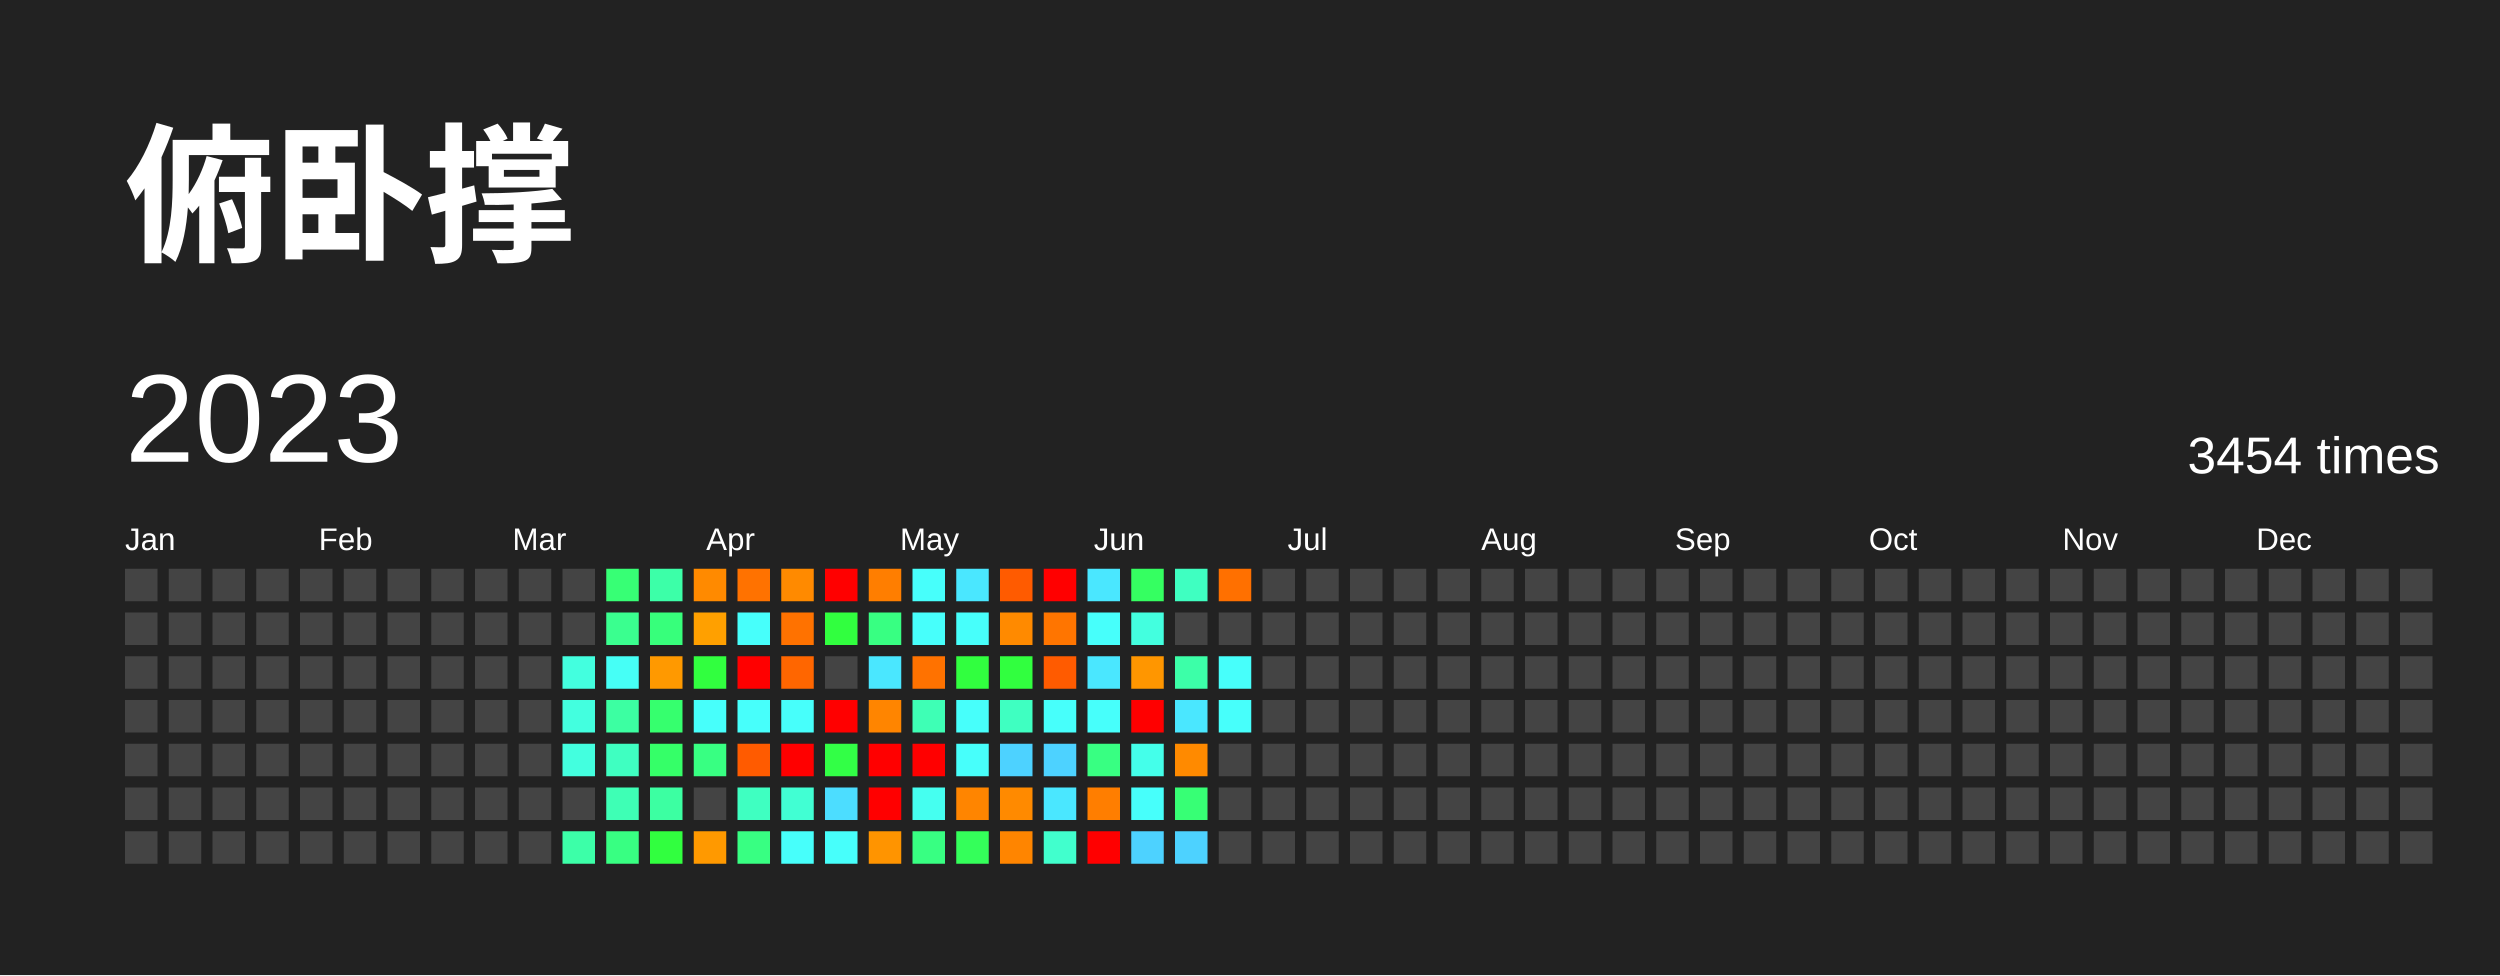
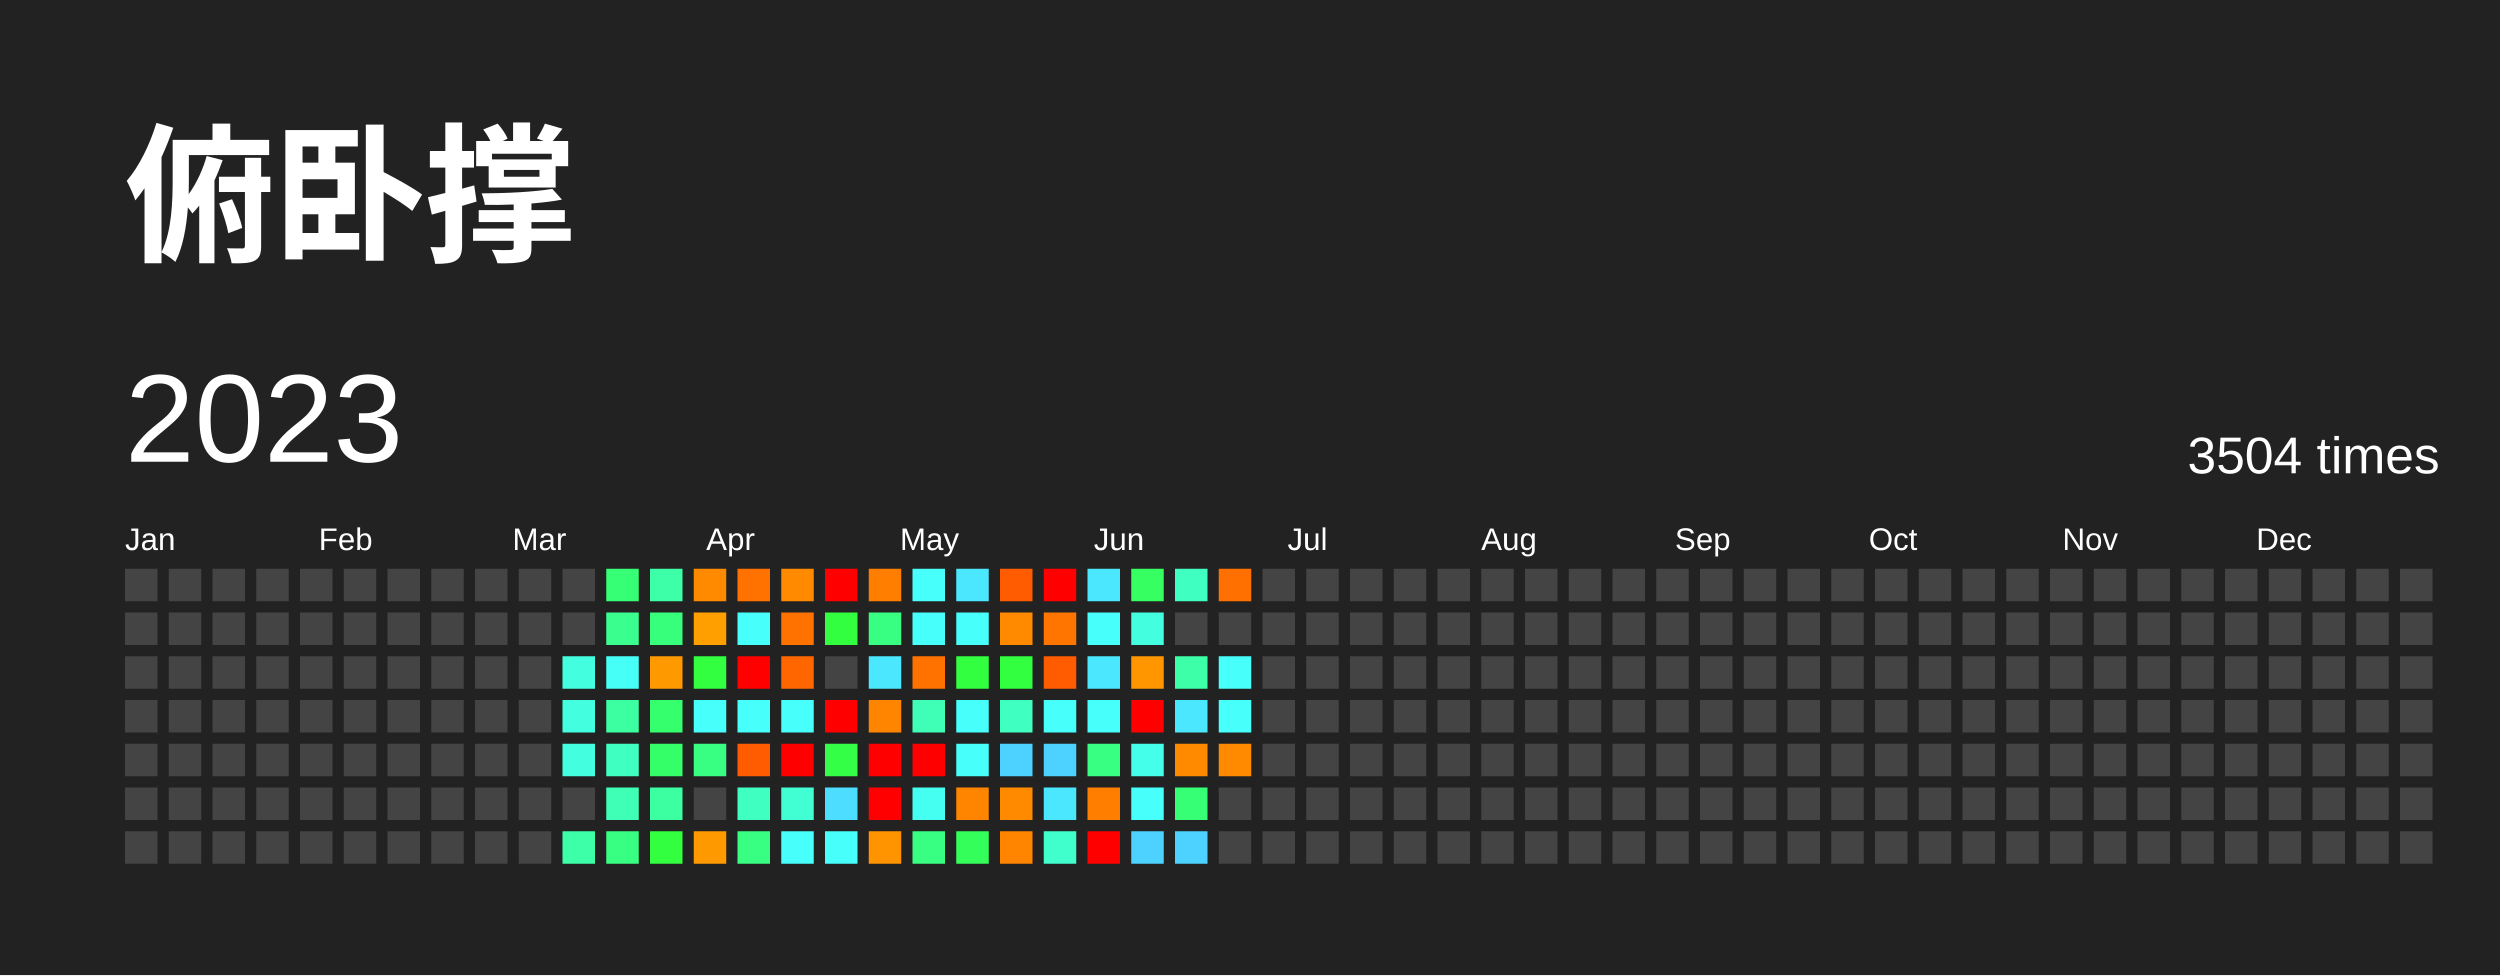
<svg xmlns="http://www.w3.org/2000/svg" baseProfile="full" height="78mm" version="1.1" viewBox="0,0,200,78" width="200mm">
  <defs />
  <rect fill="#222222" height="78" width="200" x="0" y="0" />
  <text fill="#FFFFFF" style="font-size:12px; font-family:Arial; font-weight:bold;" x="10" y="20">俯卧撑</text>
  <text dominant-baseline="hanging" fill="#FFFFFF" style="font-size:10.0px; font-family:Arial;" x="10" y="30">2023</text>
-   <text dominant-baseline="hanging" fill="#FFFFFF" style="font-size:4.125px; font-family:Arial;" x="175" y="35">3454 times</text>
+   <text dominant-baseline="hanging" fill="#FFFFFF" style="font-size:4.125px; font-family:Arial;" x="175" y="35">3504 times</text>
  <text fill="#FFFFFF" style="font-size:2.5px; font-family:Arial" x="10.0" y="44">Jan</text>
  <text fill="#FFFFFF" style="font-size:2.5px; font-family:Arial" x="25.5" y="44">Feb</text>
  <text fill="#FFFFFF" style="font-size:2.5px; font-family:Arial" x="41.0" y="44">Mar</text>
  <text fill="#FFFFFF" style="font-size:2.5px; font-family:Arial" x="56.5" y="44">Apr</text>
  <text fill="#FFFFFF" style="font-size:2.5px; font-family:Arial" x="72.0" y="44">May</text>
  <text fill="#FFFFFF" style="font-size:2.5px; font-family:Arial" x="87.5" y="44">Jun</text>
  <text fill="#FFFFFF" style="font-size:2.5px; font-family:Arial" x="103.0" y="44">Jul</text>
  <text fill="#FFFFFF" style="font-size:2.5px; font-family:Arial" x="118.5" y="44">Aug</text>
  <text fill="#FFFFFF" style="font-size:2.5px; font-family:Arial" x="134.0" y="44">Sep</text>
  <text fill="#FFFFFF" style="font-size:2.5px; font-family:Arial" x="149.5" y="44">Oct</text>
  <text fill="#FFFFFF" style="font-size:2.5px; font-family:Arial" x="165.0" y="44">Nov</text>
  <text fill="#FFFFFF" style="font-size:2.5px; font-family:Arial" x="180.5" y="44">Dec</text>
  <rect fill="#444444" height="2.6" width="2.6" x="10.0" y="45.5" />
  <rect fill="#444444" height="2.6" width="2.6" x="10.0" y="49.0" />
  <rect fill="#444444" height="2.6" width="2.6" x="10.0" y="52.5" />
  <rect fill="#444444" height="2.6" width="2.6" x="10.0" y="56.0" />
  <rect fill="#444444" height="2.6" width="2.6" x="10.0" y="59.5" />
  <rect fill="#444444" height="2.6" width="2.6" x="10.0" y="63.0" />
  <rect fill="#444444" height="2.6" width="2.6" x="10.0" y="66.5" />
  <rect fill="#444444" height="2.6" width="2.6" x="13.5" y="45.5" />
  <rect fill="#444444" height="2.6" width="2.6" x="13.5" y="49.0" />
  <rect fill="#444444" height="2.6" width="2.6" x="13.5" y="52.5" />
  <rect fill="#444444" height="2.6" width="2.6" x="13.5" y="56.0" />
  <rect fill="#444444" height="2.6" width="2.6" x="13.5" y="59.5" />
  <rect fill="#444444" height="2.6" width="2.6" x="13.5" y="63.0" />
  <rect fill="#444444" height="2.6" width="2.6" x="13.5" y="66.5" />
  <rect fill="#444444" height="2.6" width="2.6" x="17.0" y="45.5" />
  <rect fill="#444444" height="2.6" width="2.6" x="17.0" y="49.0" />
  <rect fill="#444444" height="2.6" width="2.6" x="17.0" y="52.5" />
  <rect fill="#444444" height="2.6" width="2.6" x="17.0" y="56.0" />
  <rect fill="#444444" height="2.6" width="2.6" x="17.0" y="59.5" />
  <rect fill="#444444" height="2.6" width="2.6" x="17.0" y="63.0" />
  <rect fill="#444444" height="2.6" width="2.6" x="17.0" y="66.5" />
  <rect fill="#444444" height="2.6" width="2.6" x="20.5" y="45.5" />
  <rect fill="#444444" height="2.6" width="2.6" x="20.5" y="49.0" />
  <rect fill="#444444" height="2.6" width="2.6" x="20.5" y="52.5" />
  <rect fill="#444444" height="2.6" width="2.6" x="20.5" y="56.0" />
  <rect fill="#444444" height="2.6" width="2.6" x="20.5" y="59.5" />
  <rect fill="#444444" height="2.6" width="2.6" x="20.5" y="63.0" />
  <rect fill="#444444" height="2.6" width="2.6" x="20.5" y="66.5" />
  <rect fill="#444444" height="2.6" width="2.6" x="24.0" y="45.5" />
  <rect fill="#444444" height="2.6" width="2.6" x="24.0" y="49.0" />
  <rect fill="#444444" height="2.6" width="2.6" x="24.0" y="52.5" />
  <rect fill="#444444" height="2.6" width="2.6" x="24.0" y="56.0" />
  <rect fill="#444444" height="2.6" width="2.6" x="24.0" y="59.5" />
  <rect fill="#444444" height="2.6" width="2.6" x="24.0" y="63.0" />
  <rect fill="#444444" height="2.6" width="2.6" x="24.0" y="66.5" />
  <rect fill="#444444" height="2.6" width="2.6" x="27.5" y="45.5" />
  <rect fill="#444444" height="2.6" width="2.6" x="27.5" y="49.0" />
  <rect fill="#444444" height="2.6" width="2.6" x="27.5" y="52.5" />
  <rect fill="#444444" height="2.6" width="2.6" x="27.5" y="56.0" />
  <rect fill="#444444" height="2.6" width="2.6" x="27.5" y="59.5" />
  <rect fill="#444444" height="2.6" width="2.6" x="27.5" y="63.0" />
  <rect fill="#444444" height="2.6" width="2.6" x="27.5" y="66.5" />
  <rect fill="#444444" height="2.6" width="2.6" x="31.0" y="45.5" />
  <rect fill="#444444" height="2.6" width="2.6" x="31.0" y="49.0" />
  <rect fill="#444444" height="2.6" width="2.6" x="31.0" y="52.5" />
  <rect fill="#444444" height="2.6" width="2.6" x="31.0" y="56.0" />
  <rect fill="#444444" height="2.6" width="2.6" x="31.0" y="59.5" />
  <rect fill="#444444" height="2.6" width="2.6" x="31.0" y="63.0" />
  <rect fill="#444444" height="2.6" width="2.6" x="31.0" y="66.5" />
  <rect fill="#444444" height="2.6" width="2.6" x="34.5" y="45.5" />
  <rect fill="#444444" height="2.6" width="2.6" x="34.5" y="49.0" />
  <rect fill="#444444" height="2.6" width="2.6" x="34.5" y="52.5" />
  <rect fill="#444444" height="2.6" width="2.6" x="34.5" y="56.0" />
  <rect fill="#444444" height="2.6" width="2.6" x="34.5" y="59.5" />
  <rect fill="#444444" height="2.6" width="2.6" x="34.5" y="63.0" />
  <rect fill="#444444" height="2.6" width="2.6" x="34.5" y="66.5" />
  <rect fill="#444444" height="2.6" width="2.6" x="38.0" y="45.5" />
  <rect fill="#444444" height="2.6" width="2.6" x="38.0" y="49.0" />
  <rect fill="#444444" height="2.6" width="2.6" x="38.0" y="52.5" />
  <rect fill="#444444" height="2.6" width="2.6" x="38.0" y="56.0" />
  <rect fill="#444444" height="2.6" width="2.6" x="38.0" y="59.5" />
  <rect fill="#444444" height="2.6" width="2.6" x="38.0" y="63.0" />
  <rect fill="#444444" height="2.6" width="2.6" x="38.0" y="66.5" />
  <rect fill="#444444" height="2.6" width="2.6" x="41.5" y="45.5" />
  <rect fill="#444444" height="2.6" width="2.6" x="41.5" y="49.0" />
  <rect fill="#444444" height="2.6" width="2.6" x="41.5" y="52.5" />
  <rect fill="#444444" height="2.6" width="2.6" x="41.5" y="56.0" />
  <rect fill="#444444" height="2.6" width="2.6" x="41.5" y="59.5" />
  <rect fill="#444444" height="2.6" width="2.6" x="41.5" y="63.0" />
  <rect fill="#444444" height="2.6" width="2.6" x="41.5" y="66.5" />
  <rect fill="#444444" height="2.6" width="2.6" x="45.0" y="45.5" />
  <rect fill="#444444" height="2.6" width="2.6" x="45.0" y="49.0" />
  <rect fill="#43ffdf" height="2.6" width="2.6" x="45.0" y="52.5" />
  <rect fill="#43ffdf" height="2.6" width="2.6" x="45.0" y="56.0" />
  <rect fill="#43ffdf" height="2.6" width="2.6" x="45.0" y="59.5" />
  <rect fill="#444444" height="2.6" width="2.6" x="45.0" y="63.0" />
  <rect fill="#3cffa8" height="2.6" width="2.6" x="45.0" y="66.5" />
  <rect fill="#37ff75" height="2.6" width="2.6" x="48.5" y="45.5" />
  <rect fill="#3aff8f" height="2.6" width="2.6" x="48.5" y="49.0" />
  <rect fill="#46fff6" height="2.6" width="2.6" x="48.5" y="52.5" />
  <rect fill="#3cffa2" height="2.6" width="2.6" x="48.5" y="56.0" />
  <rect fill="#3fffc1" height="2.6" width="2.6" x="48.5" y="59.5" />
  <rect fill="#3effb5" height="2.6" width="2.6" x="48.5" y="63.0" />
  <rect fill="#38ff82" height="2.6" width="2.6" x="48.5" y="66.5" />
  <rect fill="#3cffa8" height="2.6" width="2.6" x="52.0" y="45.5" />
  <rect fill="#37ff7b" height="2.6" width="2.6" x="52.0" y="49.0" />
  <rect fill="#ff9900" height="2.6" width="2.6" x="52.0" y="52.5" />
  <rect fill="#36ff6e" height="2.6" width="2.6" x="52.0" y="56.0" />
  <rect fill="#35ff68" height="2.6" width="2.6" x="52.0" y="59.5" />
  <rect fill="#3cffa2" height="2.6" width="2.6" x="52.0" y="63.0" />
  <rect fill="#31ff3f" height="2.6" width="2.6" x="52.0" y="66.5" />
  <rect fill="#ff8a00" height="2.6" width="2.6" x="55.5" y="45.5" />
  <rect fill="#ffa000" height="2.6" width="2.6" x="55.5" y="49.0" />
  <rect fill="#31ff3f" height="2.6" width="2.6" x="55.5" y="52.5" />
  <rect fill="#47fffb" height="2.6" width="2.6" x="55.5" y="56.0" />
  <rect fill="#38ff82" height="2.6" width="2.6" x="55.5" y="59.5" />
  <rect fill="#444444" height="2.6" width="2.6" x="55.5" y="63.0" />
  <rect fill="#ff9900" height="2.6" width="2.6" x="55.5" y="66.5" />
  <rect fill="#ff7200" height="2.6" width="2.6" x="59.0" y="45.5" />
  <rect fill="#47fffb" height="2.6" width="2.6" x="59.0" y="49.0" />
  <rect fill="red" height="2.6" width="2.6" x="59.0" y="52.5" />
  <rect fill="#47fffb" height="2.6" width="2.6" x="59.0" y="56.0" />
  <rect fill="#ff5b00" height="2.6" width="2.6" x="59.0" y="59.5" />
  <rect fill="#3fffc1" height="2.6" width="2.6" x="59.0" y="63.0" />
  <rect fill="#38ff82" height="2.6" width="2.6" x="59.0" y="66.5" />
  <rect fill="#ff8a00" height="2.6" width="2.6" x="62.5" y="45.5" />
  <rect fill="#ff7200" height="2.6" width="2.6" x="62.5" y="49.0" />
  <rect fill="#ff6600" height="2.6" width="2.6" x="62.5" y="52.5" />
  <rect fill="#47fffb" height="2.6" width="2.6" x="62.5" y="56.0" />
  <rect fill="red" height="2.6" width="2.6" x="62.5" y="59.5" />
  <rect fill="#41ffd3" height="2.6" width="2.6" x="62.5" y="63.0" />
  <rect fill="#47fffb" height="2.6" width="2.6" x="62.5" y="66.5" />
  <rect fill="red" height="2.6" width="2.6" x="66.0" y="45.5" />
  <rect fill="#31ff3f" height="2.6" width="2.6" x="66.0" y="49.0" />
  <rect fill="#444444" height="2.6" width="2.6" x="66.0" y="52.5" />
  <rect fill="red" height="2.6" width="2.6" x="66.0" y="56.0" />
  <rect fill="#32ff46" height="2.6" width="2.6" x="66.0" y="59.5" />
  <rect fill="#4cddff" height="2.6" width="2.6" x="66.0" y="63.0" />
  <rect fill="#47fffb" height="2.6" width="2.6" x="66.0" y="66.5" />
  <rect fill="#ff7e00" height="2.6" width="2.6" x="69.5" y="45.5" />
  <rect fill="#38ff82" height="2.6" width="2.6" x="69.5" y="49.0" />
  <rect fill="#4ae7ff" height="2.6" width="2.6" x="69.5" y="52.5" />
  <rect fill="#ff8500" height="2.6" width="2.6" x="69.5" y="56.0" />
  <rect fill="red" height="2.6" width="2.6" x="69.5" y="59.5" />
  <rect fill="red" height="2.6" width="2.6" x="69.5" y="63.0" />
  <rect fill="#ff9400" height="2.6" width="2.6" x="69.5" y="66.5" />
  <rect fill="#47fffb" height="2.6" width="2.6" x="73.0" y="45.5" />
  <rect fill="#47fffb" height="2.6" width="2.6" x="73.0" y="49.0" />
  <rect fill="#ff7200" height="2.6" width="2.6" x="73.0" y="52.5" />
  <rect fill="#3effb5" height="2.6" width="2.6" x="73.0" y="56.0" />
  <rect fill="red" height="2.6" width="2.6" x="73.0" y="59.5" />
  <rect fill="#45fff0" height="2.6" width="2.6" x="73.0" y="63.0" />
  <rect fill="#38ff82" height="2.6" width="2.6" x="73.0" y="66.5" />
  <rect fill="#4ae7ff" height="2.6" width="2.6" x="76.5" y="45.5" />
  <rect fill="#47fffb" height="2.6" width="2.6" x="76.5" y="49.0" />
  <rect fill="#31ff3f" height="2.6" width="2.6" x="76.5" y="52.5" />
  <rect fill="#47fffb" height="2.6" width="2.6" x="76.5" y="56.0" />
  <rect fill="#47fffb" height="2.6" width="2.6" x="76.5" y="59.5" />
  <rect fill="#ff8500" height="2.6" width="2.6" x="76.5" y="63.0" />
  <rect fill="#34ff5a" height="2.6" width="2.6" x="76.5" y="66.5" />
  <rect fill="#ff5b00" height="2.6" width="2.6" x="80.0" y="45.5" />
  <rect fill="#ff8a00" height="2.6" width="2.6" x="80.0" y="49.0" />
  <rect fill="#31ff3f" height="2.6" width="2.6" x="80.0" y="52.5" />
  <rect fill="#3fffc1" height="2.6" width="2.6" x="80.0" y="56.0" />
  <rect fill="#4dd2ff" height="2.6" width="2.6" x="80.0" y="59.5" />
  <rect fill="#ff8a00" height="2.6" width="2.6" x="80.0" y="63.0" />
  <rect fill="#ff8500" height="2.6" width="2.6" x="80.0" y="66.5" />
  <rect fill="red" height="2.6" width="2.6" x="83.5" y="45.5" />
  <rect fill="#ff7500" height="2.6" width="2.6" x="83.5" y="49.0" />
  <rect fill="#ff5b00" height="2.6" width="2.6" x="83.5" y="52.5" />
  <rect fill="#47fffb" height="2.6" width="2.6" x="83.5" y="56.0" />
  <rect fill="#4dd2ff" height="2.6" width="2.6" x="83.5" y="59.5" />
  <rect fill="#4ae7ff" height="2.6" width="2.6" x="83.5" y="63.0" />
  <rect fill="#41ffcd" height="2.6" width="2.6" x="83.5" y="66.5" />
  <rect fill="#4ae7ff" height="2.6" width="2.6" x="87.0" y="45.5" />
  <rect fill="#47fffb" height="2.6" width="2.6" x="87.0" y="49.0" />
  <rect fill="#4ae7ff" height="2.6" width="2.6" x="87.0" y="52.5" />
  <rect fill="#47fffb" height="2.6" width="2.6" x="87.0" y="56.0" />
  <rect fill="#38ff82" height="2.6" width="2.6" x="87.0" y="59.5" />
  <rect fill="#ff7e00" height="2.6" width="2.6" x="87.0" y="63.0" />
  <rect fill="red" height="2.6" width="2.6" x="87.0" y="66.5" />
  <rect fill="#35ff61" height="2.6" width="2.6" x="90.5" y="45.5" />
  <rect fill="#43ffdf" height="2.6" width="2.6" x="90.5" y="49.0" />
  <rect fill="#ff9600" height="2.6" width="2.6" x="90.5" y="52.5" />
  <rect fill="red" height="2.6" width="2.6" x="90.5" y="56.0" />
  <rect fill="#44ffea" height="2.6" width="2.6" x="90.5" y="59.5" />
  <rect fill="#47fffb" height="2.6" width="2.6" x="90.5" y="63.0" />
  <rect fill="#4dd2ff" height="2.6" width="2.6" x="90.5" y="66.5" />
  <rect fill="#3fffc1" height="2.6" width="2.6" x="94.0" y="45.5" />
  <rect fill="#444444" height="2.6" width="2.6" x="94.0" y="49.0" />
  <rect fill="#3cffa8" height="2.6" width="2.6" x="94.0" y="52.5" />
  <rect fill="#4ae7ff" height="2.6" width="2.6" x="94.0" y="56.0" />
  <rect fill="#ff8a00" height="2.6" width="2.6" x="94.0" y="59.5" />
  <rect fill="#37ff75" height="2.6" width="2.6" x="94.0" y="63.0" />
  <rect fill="#4dd2ff" height="2.6" width="2.6" x="94.0" y="66.5" />
  <rect fill="#ff7000" height="2.6" width="2.6" x="97.5" y="45.5" />
  <rect fill="#444444" height="2.6" width="2.6" x="97.5" y="49.0" />
  <rect fill="#47fffb" height="2.6" width="2.6" x="97.5" y="52.5" />
  <rect fill="#47fffb" height="2.6" width="2.6" x="97.5" y="56.0" />
-   <rect fill="#444444" height="2.6" width="2.6" x="97.5" y="59.5" />
+   <rect fill="#ff8a00" height="2.6" width="2.6" x="97.5" y="59.5" />
  <rect fill="#444444" height="2.6" width="2.6" x="97.5" y="63.0" />
  <rect fill="#444444" height="2.6" width="2.6" x="97.5" y="66.5" />
  <rect fill="#444444" height="2.6" width="2.6" x="101.0" y="45.5" />
  <rect fill="#444444" height="2.6" width="2.6" x="101.0" y="49.0" />
  <rect fill="#444444" height="2.6" width="2.6" x="101.0" y="52.5" />
  <rect fill="#444444" height="2.6" width="2.6" x="101.0" y="56.0" />
  <rect fill="#444444" height="2.6" width="2.6" x="101.0" y="59.5" />
  <rect fill="#444444" height="2.6" width="2.6" x="101.0" y="63.0" />
  <rect fill="#444444" height="2.6" width="2.6" x="101.0" y="66.5" />
  <rect fill="#444444" height="2.6" width="2.6" x="104.5" y="45.5" />
  <rect fill="#444444" height="2.6" width="2.6" x="104.5" y="49.0" />
  <rect fill="#444444" height="2.6" width="2.6" x="104.5" y="52.5" />
  <rect fill="#444444" height="2.6" width="2.6" x="104.5" y="56.0" />
  <rect fill="#444444" height="2.6" width="2.6" x="104.5" y="59.5" />
  <rect fill="#444444" height="2.6" width="2.6" x="104.5" y="63.0" />
  <rect fill="#444444" height="2.6" width="2.6" x="104.5" y="66.5" />
  <rect fill="#444444" height="2.6" width="2.6" x="108.0" y="45.5" />
  <rect fill="#444444" height="2.6" width="2.6" x="108.0" y="49.0" />
  <rect fill="#444444" height="2.6" width="2.6" x="108.0" y="52.5" />
  <rect fill="#444444" height="2.6" width="2.6" x="108.0" y="56.0" />
  <rect fill="#444444" height="2.6" width="2.6" x="108.0" y="59.5" />
  <rect fill="#444444" height="2.6" width="2.6" x="108.0" y="63.0" />
  <rect fill="#444444" height="2.6" width="2.6" x="108.0" y="66.5" />
  <rect fill="#444444" height="2.6" width="2.6" x="111.5" y="45.5" />
  <rect fill="#444444" height="2.6" width="2.6" x="111.5" y="49.0" />
  <rect fill="#444444" height="2.6" width="2.6" x="111.5" y="52.5" />
  <rect fill="#444444" height="2.6" width="2.6" x="111.5" y="56.0" />
  <rect fill="#444444" height="2.6" width="2.6" x="111.5" y="59.5" />
  <rect fill="#444444" height="2.6" width="2.6" x="111.5" y="63.0" />
  <rect fill="#444444" height="2.6" width="2.6" x="111.5" y="66.5" />
  <rect fill="#444444" height="2.6" width="2.6" x="115.0" y="45.5" />
  <rect fill="#444444" height="2.6" width="2.6" x="115.0" y="49.0" />
  <rect fill="#444444" height="2.6" width="2.6" x="115.0" y="52.5" />
  <rect fill="#444444" height="2.6" width="2.6" x="115.0" y="56.0" />
  <rect fill="#444444" height="2.6" width="2.6" x="115.0" y="59.5" />
  <rect fill="#444444" height="2.6" width="2.6" x="115.0" y="63.0" />
  <rect fill="#444444" height="2.6" width="2.6" x="115.0" y="66.5" />
  <rect fill="#444444" height="2.6" width="2.6" x="118.5" y="45.5" />
  <rect fill="#444444" height="2.6" width="2.6" x="118.5" y="49.0" />
  <rect fill="#444444" height="2.6" width="2.6" x="118.5" y="52.5" />
  <rect fill="#444444" height="2.6" width="2.6" x="118.5" y="56.0" />
  <rect fill="#444444" height="2.6" width="2.6" x="118.5" y="59.5" />
  <rect fill="#444444" height="2.6" width="2.6" x="118.5" y="63.0" />
  <rect fill="#444444" height="2.6" width="2.6" x="118.5" y="66.5" />
  <rect fill="#444444" height="2.6" width="2.6" x="122.0" y="45.5" />
  <rect fill="#444444" height="2.6" width="2.6" x="122.0" y="49.0" />
  <rect fill="#444444" height="2.6" width="2.6" x="122.0" y="52.5" />
  <rect fill="#444444" height="2.6" width="2.6" x="122.0" y="56.0" />
  <rect fill="#444444" height="2.6" width="2.6" x="122.0" y="59.5" />
  <rect fill="#444444" height="2.6" width="2.6" x="122.0" y="63.0" />
  <rect fill="#444444" height="2.6" width="2.6" x="122.0" y="66.5" />
  <rect fill="#444444" height="2.6" width="2.6" x="125.5" y="45.5" />
  <rect fill="#444444" height="2.6" width="2.6" x="125.5" y="49.0" />
  <rect fill="#444444" height="2.6" width="2.6" x="125.5" y="52.5" />
  <rect fill="#444444" height="2.6" width="2.6" x="125.5" y="56.0" />
  <rect fill="#444444" height="2.6" width="2.6" x="125.5" y="59.5" />
  <rect fill="#444444" height="2.6" width="2.6" x="125.5" y="63.0" />
  <rect fill="#444444" height="2.6" width="2.6" x="125.5" y="66.5" />
  <rect fill="#444444" height="2.6" width="2.6" x="129.0" y="45.5" />
  <rect fill="#444444" height="2.6" width="2.6" x="129.0" y="49.0" />
  <rect fill="#444444" height="2.6" width="2.6" x="129.0" y="52.5" />
  <rect fill="#444444" height="2.6" width="2.6" x="129.0" y="56.0" />
  <rect fill="#444444" height="2.6" width="2.6" x="129.0" y="59.5" />
  <rect fill="#444444" height="2.6" width="2.6" x="129.0" y="63.0" />
  <rect fill="#444444" height="2.6" width="2.6" x="129.0" y="66.5" />
  <rect fill="#444444" height="2.6" width="2.6" x="132.5" y="45.5" />
  <rect fill="#444444" height="2.6" width="2.6" x="132.5" y="49.0" />
  <rect fill="#444444" height="2.6" width="2.6" x="132.5" y="52.5" />
  <rect fill="#444444" height="2.6" width="2.6" x="132.5" y="56.0" />
  <rect fill="#444444" height="2.6" width="2.6" x="132.5" y="59.5" />
  <rect fill="#444444" height="2.6" width="2.6" x="132.5" y="63.0" />
  <rect fill="#444444" height="2.6" width="2.6" x="132.5" y="66.5" />
  <rect fill="#444444" height="2.6" width="2.6" x="136.0" y="45.5" />
  <rect fill="#444444" height="2.6" width="2.6" x="136.0" y="49.0" />
  <rect fill="#444444" height="2.6" width="2.6" x="136.0" y="52.5" />
  <rect fill="#444444" height="2.6" width="2.6" x="136.0" y="56.0" />
  <rect fill="#444444" height="2.6" width="2.6" x="136.0" y="59.5" />
  <rect fill="#444444" height="2.6" width="2.6" x="136.0" y="63.0" />
  <rect fill="#444444" height="2.6" width="2.6" x="136.0" y="66.5" />
  <rect fill="#444444" height="2.6" width="2.6" x="139.5" y="45.5" />
  <rect fill="#444444" height="2.6" width="2.6" x="139.5" y="49.0" />
  <rect fill="#444444" height="2.6" width="2.6" x="139.5" y="52.5" />
  <rect fill="#444444" height="2.6" width="2.6" x="139.5" y="56.0" />
  <rect fill="#444444" height="2.6" width="2.6" x="139.5" y="59.5" />
  <rect fill="#444444" height="2.6" width="2.6" x="139.5" y="63.0" />
  <rect fill="#444444" height="2.6" width="2.6" x="139.5" y="66.5" />
  <rect fill="#444444" height="2.6" width="2.6" x="143.0" y="45.5" />
  <rect fill="#444444" height="2.6" width="2.6" x="143.0" y="49.0" />
  <rect fill="#444444" height="2.6" width="2.6" x="143.0" y="52.5" />
  <rect fill="#444444" height="2.6" width="2.6" x="143.0" y="56.0" />
  <rect fill="#444444" height="2.6" width="2.6" x="143.0" y="59.5" />
  <rect fill="#444444" height="2.6" width="2.6" x="143.0" y="63.0" />
  <rect fill="#444444" height="2.6" width="2.6" x="143.0" y="66.5" />
  <rect fill="#444444" height="2.6" width="2.6" x="146.5" y="45.5" />
  <rect fill="#444444" height="2.6" width="2.6" x="146.5" y="49.0" />
  <rect fill="#444444" height="2.6" width="2.6" x="146.5" y="52.5" />
  <rect fill="#444444" height="2.6" width="2.6" x="146.5" y="56.0" />
  <rect fill="#444444" height="2.6" width="2.6" x="146.5" y="59.5" />
  <rect fill="#444444" height="2.6" width="2.6" x="146.5" y="63.0" />
  <rect fill="#444444" height="2.6" width="2.6" x="146.5" y="66.5" />
  <rect fill="#444444" height="2.6" width="2.6" x="150.0" y="45.5" />
  <rect fill="#444444" height="2.6" width="2.6" x="150.0" y="49.0" />
  <rect fill="#444444" height="2.6" width="2.6" x="150.0" y="52.5" />
  <rect fill="#444444" height="2.6" width="2.6" x="150.0" y="56.0" />
  <rect fill="#444444" height="2.6" width="2.6" x="150.0" y="59.5" />
  <rect fill="#444444" height="2.6" width="2.6" x="150.0" y="63.0" />
  <rect fill="#444444" height="2.6" width="2.6" x="150.0" y="66.5" />
  <rect fill="#444444" height="2.6" width="2.6" x="153.5" y="45.5" />
  <rect fill="#444444" height="2.6" width="2.6" x="153.5" y="49.0" />
  <rect fill="#444444" height="2.6" width="2.6" x="153.5" y="52.5" />
  <rect fill="#444444" height="2.6" width="2.6" x="153.5" y="56.0" />
  <rect fill="#444444" height="2.6" width="2.6" x="153.5" y="59.5" />
  <rect fill="#444444" height="2.6" width="2.6" x="153.5" y="63.0" />
  <rect fill="#444444" height="2.6" width="2.6" x="153.5" y="66.5" />
  <rect fill="#444444" height="2.6" width="2.6" x="157.0" y="45.5" />
  <rect fill="#444444" height="2.6" width="2.6" x="157.0" y="49.0" />
  <rect fill="#444444" height="2.6" width="2.6" x="157.0" y="52.5" />
  <rect fill="#444444" height="2.6" width="2.6" x="157.0" y="56.0" />
  <rect fill="#444444" height="2.6" width="2.6" x="157.0" y="59.5" />
  <rect fill="#444444" height="2.6" width="2.6" x="157.0" y="63.0" />
  <rect fill="#444444" height="2.6" width="2.6" x="157.0" y="66.5" />
  <rect fill="#444444" height="2.6" width="2.6" x="160.5" y="45.5" />
  <rect fill="#444444" height="2.6" width="2.6" x="160.5" y="49.0" />
  <rect fill="#444444" height="2.6" width="2.6" x="160.5" y="52.5" />
  <rect fill="#444444" height="2.6" width="2.6" x="160.5" y="56.0" />
  <rect fill="#444444" height="2.6" width="2.6" x="160.5" y="59.5" />
  <rect fill="#444444" height="2.6" width="2.6" x="160.5" y="63.0" />
  <rect fill="#444444" height="2.6" width="2.6" x="160.5" y="66.5" />
  <rect fill="#444444" height="2.6" width="2.6" x="164.0" y="45.5" />
  <rect fill="#444444" height="2.6" width="2.6" x="164.0" y="49.0" />
  <rect fill="#444444" height="2.6" width="2.6" x="164.0" y="52.5" />
  <rect fill="#444444" height="2.6" width="2.6" x="164.0" y="56.0" />
  <rect fill="#444444" height="2.6" width="2.6" x="164.0" y="59.5" />
  <rect fill="#444444" height="2.6" width="2.6" x="164.0" y="63.0" />
  <rect fill="#444444" height="2.6" width="2.6" x="164.0" y="66.5" />
  <rect fill="#444444" height="2.6" width="2.6" x="167.5" y="45.5" />
  <rect fill="#444444" height="2.6" width="2.6" x="167.5" y="49.0" />
  <rect fill="#444444" height="2.6" width="2.6" x="167.5" y="52.5" />
  <rect fill="#444444" height="2.6" width="2.6" x="167.5" y="56.0" />
  <rect fill="#444444" height="2.6" width="2.6" x="167.5" y="59.5" />
  <rect fill="#444444" height="2.6" width="2.6" x="167.5" y="63.0" />
  <rect fill="#444444" height="2.6" width="2.6" x="167.5" y="66.5" />
  <rect fill="#444444" height="2.6" width="2.6" x="171.0" y="45.5" />
  <rect fill="#444444" height="2.6" width="2.6" x="171.0" y="49.0" />
  <rect fill="#444444" height="2.6" width="2.6" x="171.0" y="52.5" />
  <rect fill="#444444" height="2.6" width="2.6" x="171.0" y="56.0" />
  <rect fill="#444444" height="2.6" width="2.6" x="171.0" y="59.5" />
  <rect fill="#444444" height="2.6" width="2.6" x="171.0" y="63.0" />
  <rect fill="#444444" height="2.6" width="2.6" x="171.0" y="66.5" />
  <rect fill="#444444" height="2.6" width="2.6" x="174.5" y="45.5" />
  <rect fill="#444444" height="2.6" width="2.6" x="174.5" y="49.0" />
  <rect fill="#444444" height="2.6" width="2.6" x="174.5" y="52.5" />
  <rect fill="#444444" height="2.6" width="2.6" x="174.5" y="56.0" />
  <rect fill="#444444" height="2.6" width="2.6" x="174.5" y="59.5" />
  <rect fill="#444444" height="2.6" width="2.6" x="174.5" y="63.0" />
  <rect fill="#444444" height="2.6" width="2.6" x="174.5" y="66.5" />
  <rect fill="#444444" height="2.6" width="2.6" x="178.0" y="45.5" />
  <rect fill="#444444" height="2.6" width="2.6" x="178.0" y="49.0" />
  <rect fill="#444444" height="2.6" width="2.6" x="178.0" y="52.5" />
  <rect fill="#444444" height="2.6" width="2.6" x="178.0" y="56.0" />
  <rect fill="#444444" height="2.6" width="2.6" x="178.0" y="59.5" />
  <rect fill="#444444" height="2.6" width="2.6" x="178.0" y="63.0" />
  <rect fill="#444444" height="2.6" width="2.6" x="178.0" y="66.5" />
  <rect fill="#444444" height="2.6" width="2.6" x="181.5" y="45.5" />
  <rect fill="#444444" height="2.6" width="2.6" x="181.5" y="49.0" />
  <rect fill="#444444" height="2.6" width="2.6" x="181.5" y="52.5" />
  <rect fill="#444444" height="2.6" width="2.6" x="181.5" y="56.0" />
  <rect fill="#444444" height="2.6" width="2.6" x="181.5" y="59.5" />
  <rect fill="#444444" height="2.6" width="2.6" x="181.5" y="63.0" />
  <rect fill="#444444" height="2.6" width="2.6" x="181.5" y="66.5" />
  <rect fill="#444444" height="2.6" width="2.6" x="185.0" y="45.5" />
  <rect fill="#444444" height="2.6" width="2.6" x="185.0" y="49.0" />
  <rect fill="#444444" height="2.6" width="2.6" x="185.0" y="52.5" />
  <rect fill="#444444" height="2.6" width="2.6" x="185.0" y="56.0" />
  <rect fill="#444444" height="2.6" width="2.6" x="185.0" y="59.5" />
  <rect fill="#444444" height="2.6" width="2.6" x="185.0" y="63.0" />
  <rect fill="#444444" height="2.6" width="2.6" x="185.0" y="66.5" />
  <rect fill="#444444" height="2.6" width="2.6" x="188.5" y="45.5" />
  <rect fill="#444444" height="2.6" width="2.6" x="188.5" y="49.0" />
  <rect fill="#444444" height="2.6" width="2.6" x="188.5" y="52.5" />
  <rect fill="#444444" height="2.6" width="2.6" x="188.5" y="56.0" />
  <rect fill="#444444" height="2.6" width="2.6" x="188.5" y="59.5" />
  <rect fill="#444444" height="2.6" width="2.6" x="188.5" y="63.0" />
  <rect fill="#444444" height="2.6" width="2.6" x="188.5" y="66.5" />
  <rect fill="#444444" height="2.6" width="2.6" x="192.0" y="45.5" />
  <rect fill="#444444" height="2.6" width="2.6" x="192.0" y="49.0" />
  <rect fill="#444444" height="2.6" width="2.6" x="192.0" y="52.5" />
  <rect fill="#444444" height="2.6" width="2.6" x="192.0" y="56.0" />
  <rect fill="#444444" height="2.6" width="2.6" x="192.0" y="59.5" />
  <rect fill="#444444" height="2.6" width="2.6" x="192.0" y="63.0" />
  <rect fill="#444444" height="2.6" width="2.6" x="192.0" y="66.5" />
</svg>
